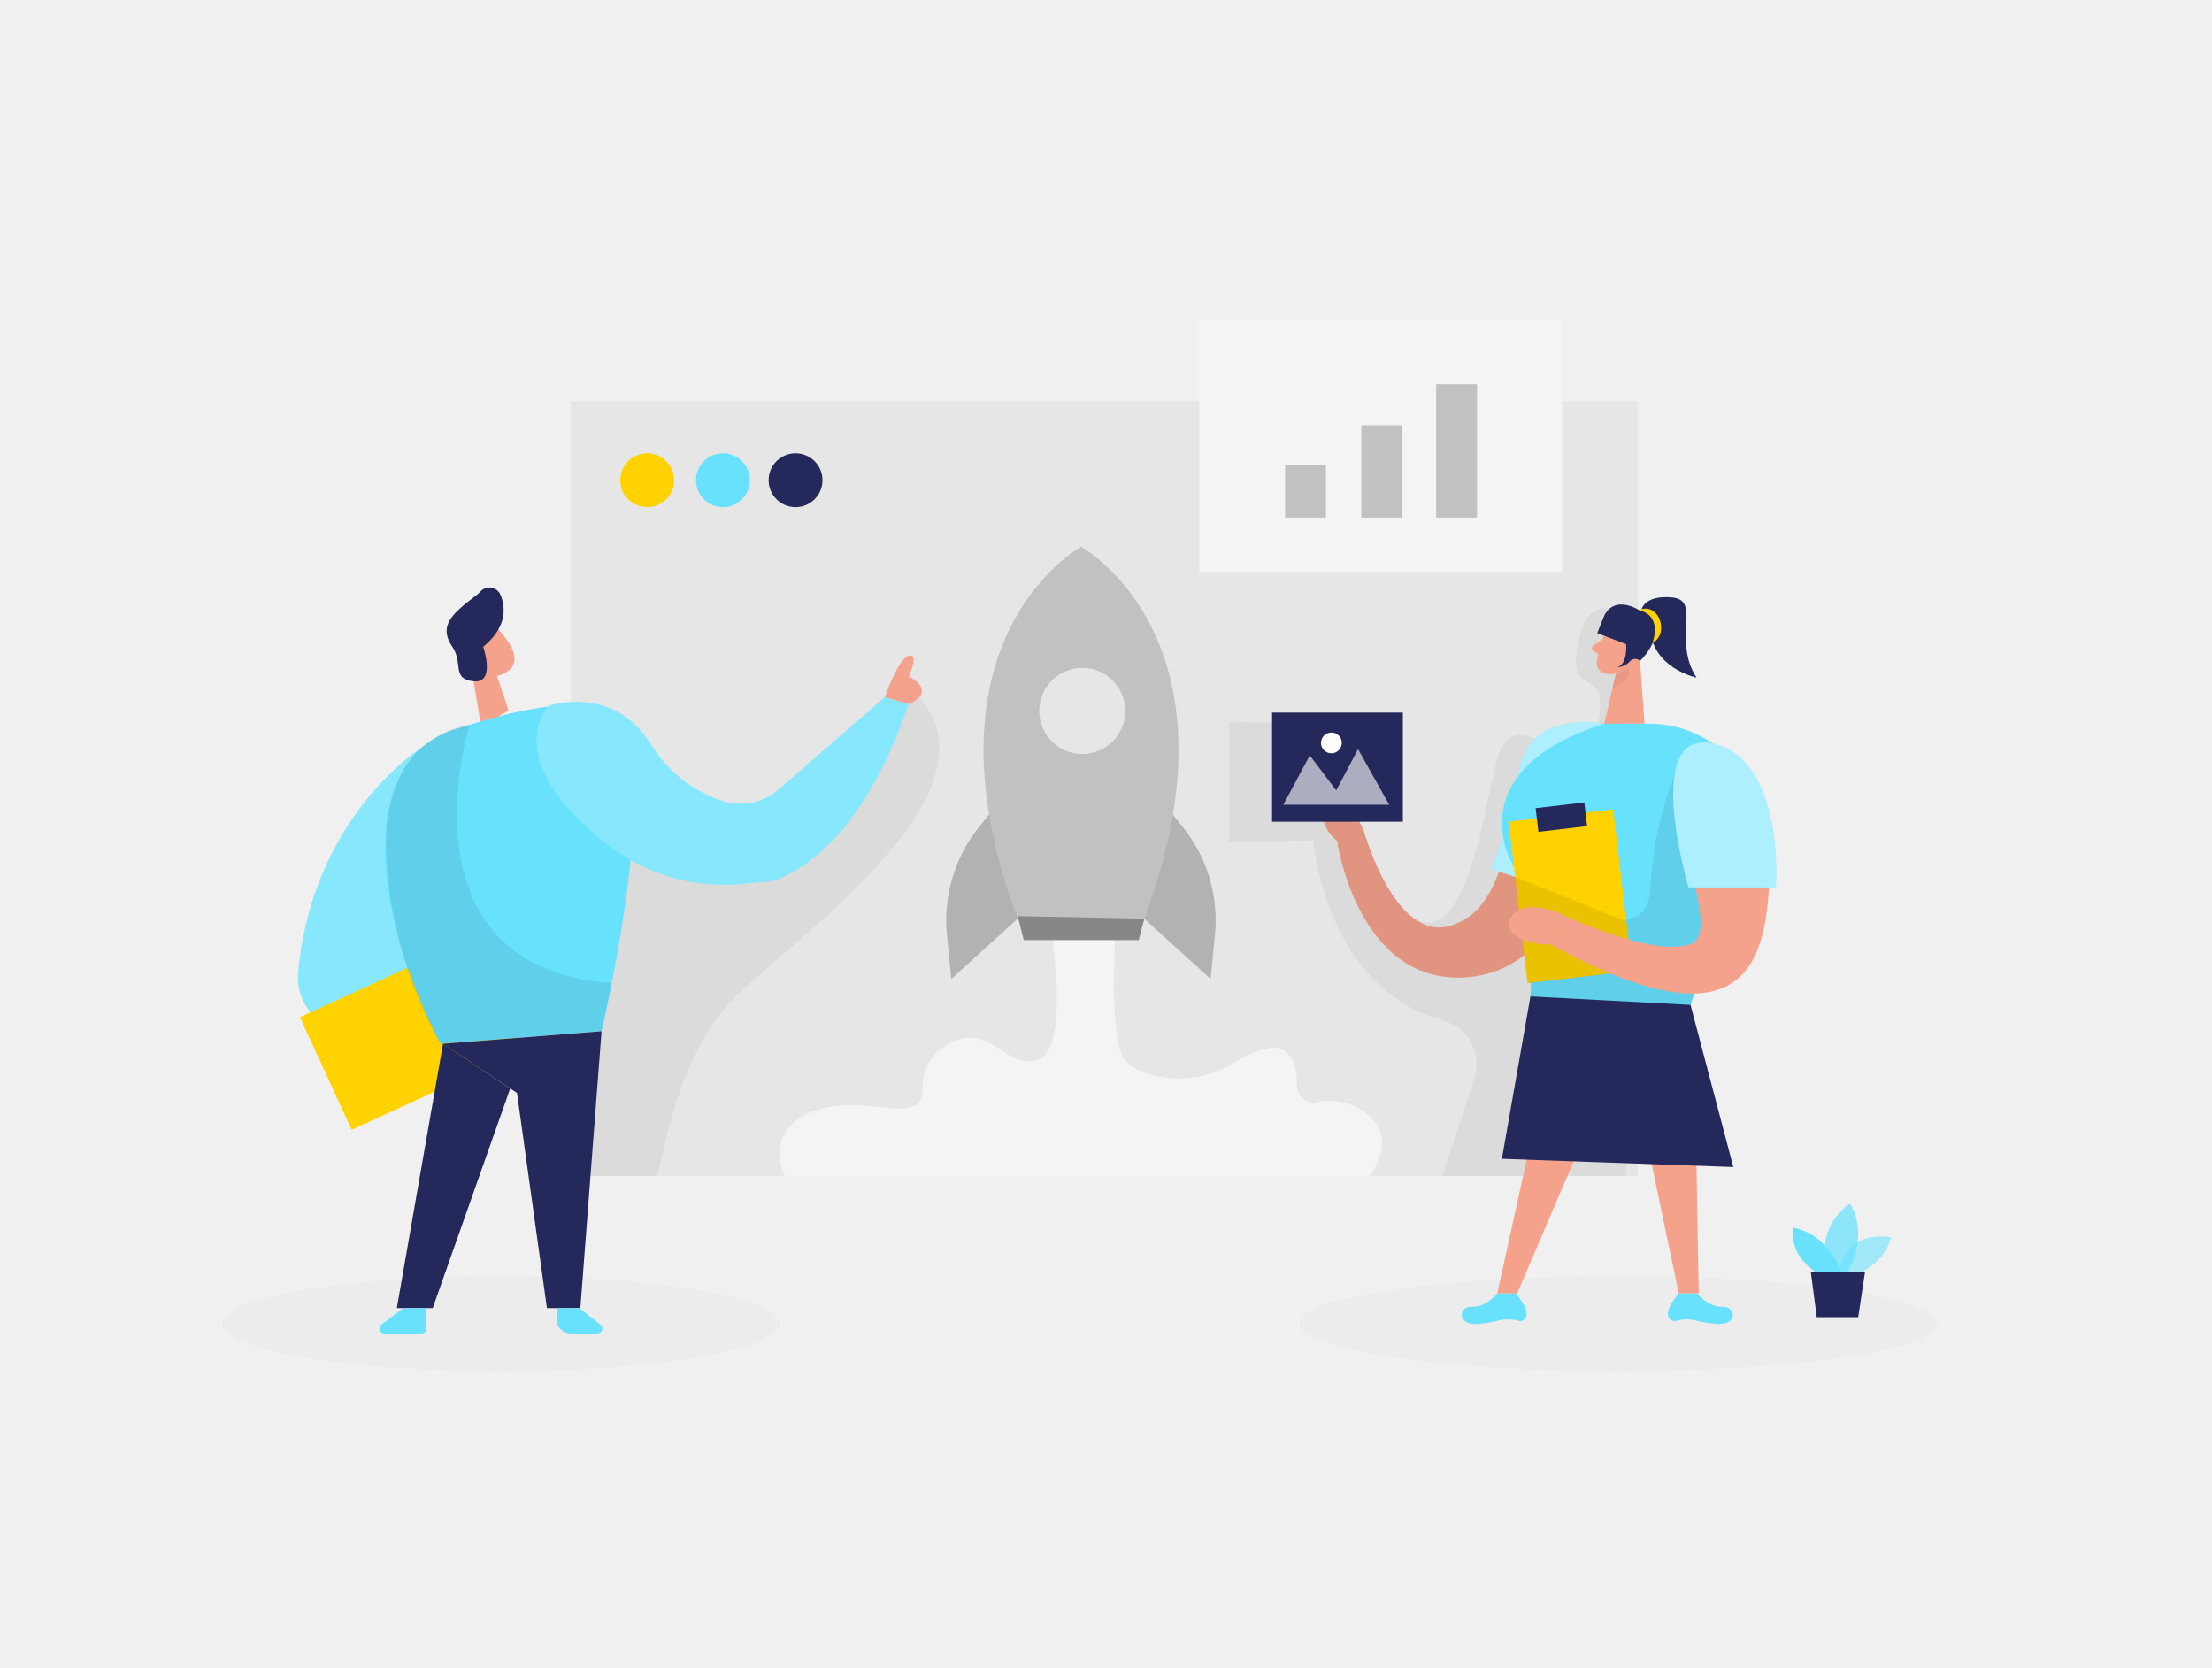
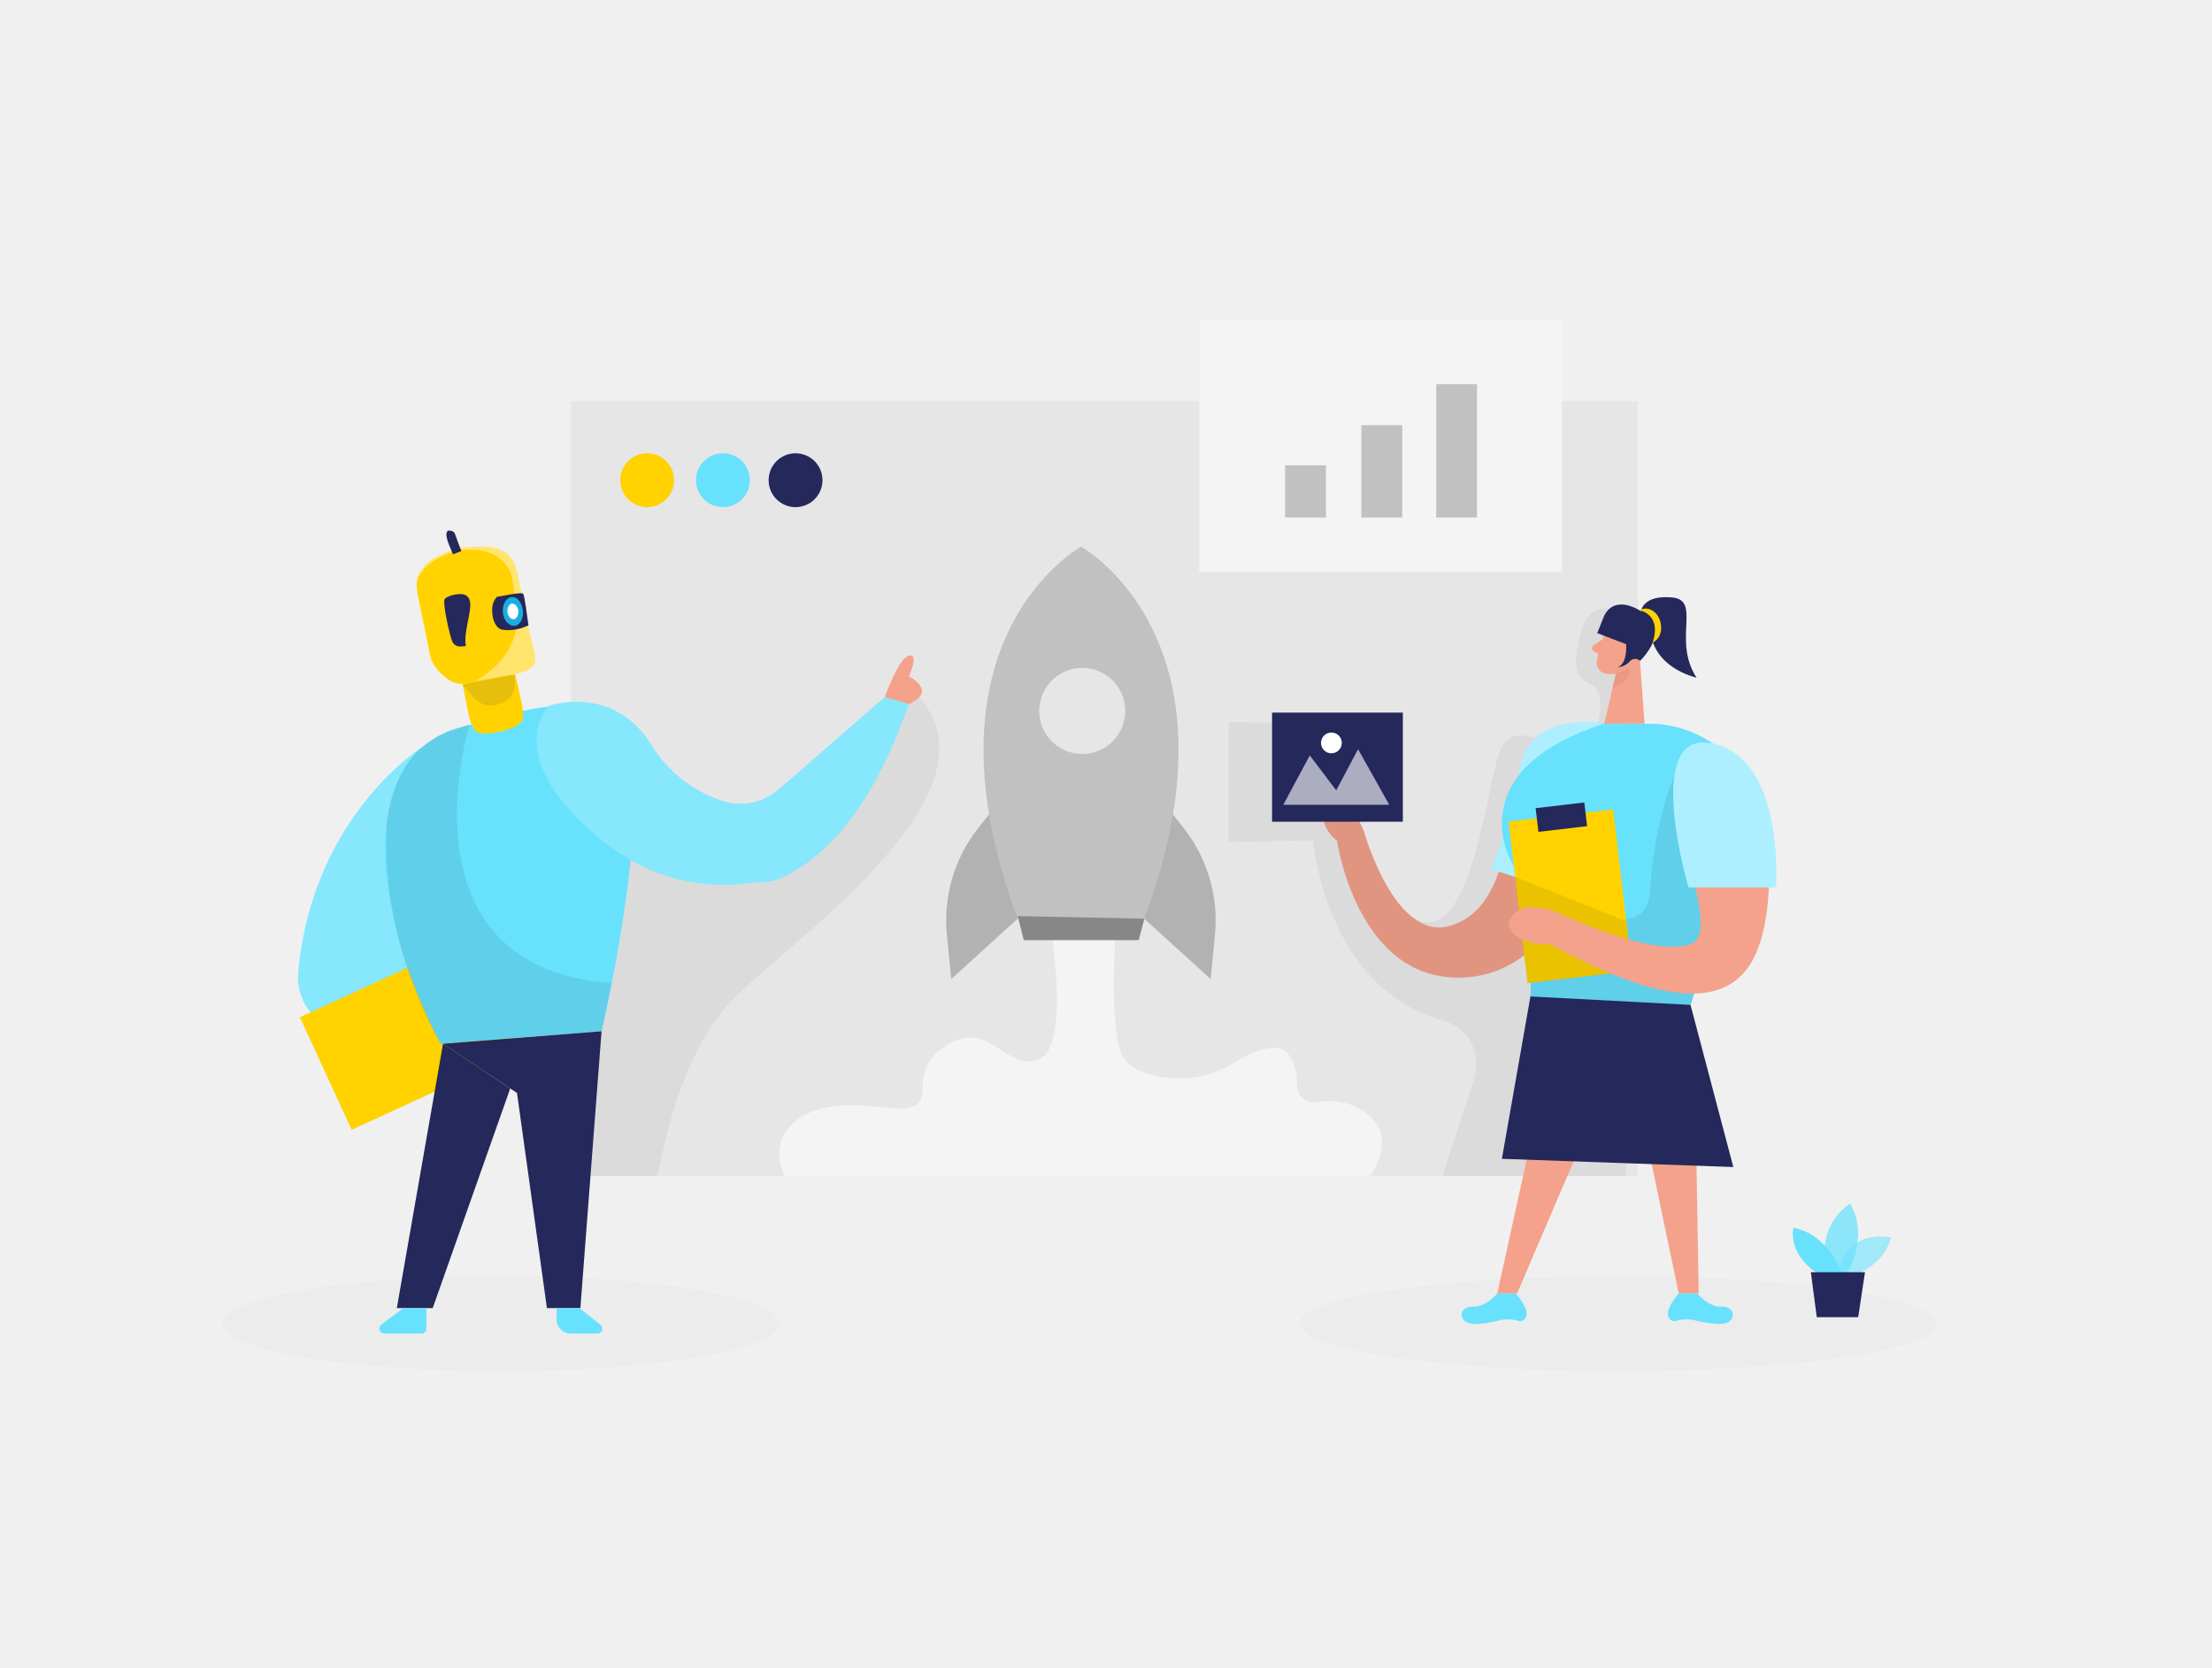
- <svg xmlns="http://www.w3.org/2000/svg" id="Layer_1" data-name="Layer 1" viewBox="0 0 400 300" width="406" height="306" class="illustration styles_illustrationTablet__1DWOa">
-   <rect x="103.24" y="71.8" width="192.92" height="140.09" transform="translate(399.39 283.68) rotate(-180)" fill="#e6e6e6" />
-   <path d="M291.07,109.31s-4-1.13-5.39,4.93-.74,7.37,2.21,8.89,1.44,11.36-3.93,11.15-9.74-4.55-12.37,0-5.29,38-16.28,30.74-13.45-34.91-13.45-34.91l-19.64-.29v21.69l15.28-.31s2,26.64,23.45,32.59a8.16,8.16,0,0,1,5.67,10.37l-5.77,17.71h33.21l0-23.36S295.64,116,291.07,109.31Z" opacity="0.05" />
-   <ellipse cx="292.6" cy="238.59" rx="57.66" ry="8.59" fill="#e6e6e6" opacity="0.45" />
-   <ellipse cx="90.58" cy="238.59" rx="50.35" ry="8.59" fill="#e6e6e6" opacity="0.45" />
-   <path d="M334.76,230s5.88-1.58,7.18-7c0,0-9.09-1.88-9.39,7.51Z" fill="#68e1fd" opacity="0.58" />
-   <path d="M334,229.43s4.13-6.46.55-12.54a10.44,10.44,0,0,0-3.9,12.54Z" fill="#68e1fd" opacity="0.73" />
-   <path d="M333,229.43s-2.14-6.85-8.68-8.18c0,0-1.25,4.44,4.2,8.18Z" fill="#68e1fd" />
-   <polygon points="337.25 229.3 336.02 237.43 328.53 237.43 327.46 229.3 337.25 229.3" fill="#24285b" />
-   <path d="M290.1,130.12s-12.49-1.67-15,8.77-2.86,24.89-12.9,27.78-15.58-17.17-15.58-17.17-2.33-5.63-4.84-6.4-4.3,4.79,0,8.19c0,0,3.63,25.62,22.86,24.72S290.1,148.7,290.1,130.12Z" fill="#f4a28c" />
-   <path d="M290.1,130.12s-12.49-1.67-15,8.77-2.86,24.89-12.9,27.78-15.58-17.17-15.58-17.17-2.33-5.63-4.84-6.4-4.3,4.79,0,8.19c0,0,3.63,25.62,22.86,24.72S290.1,148.7,290.1,130.12Z" opacity="0.08" />
-   <path d="M290.1,130.12s-13.41-2.65-15.29,8.19a81.21,81.21,0,0,1-5.19,18.09l10.24,3.32Z" fill="#68e1fd" />
-   <path d="M290.1,130.12s-13.41-2.65-15.29,8.19a81.21,81.21,0,0,1-5.19,18.09l10.24,3.32Z" fill="#fff" opacity="0.46" />
-   <path d="M290.74,112.51a25.18,25.18,0,0,0-2,6.38,2,2,0,0,0,1.82,2.22,4.46,4.46,0,0,0,4.44-1.94l2.35-2.88a3.61,3.61,0,0,0-.16-4.18C295.61,109.79,291.67,110.23,290.74,112.51Z" fill="#f4a28c" />
-   <polygon points="296.44 116.95 297.39 130.12 290.1 130.12 292.28 120.78 296.44 116.95" fill="#f4a28c" />
-   <path d="M289.77,114.86l-1.59,1.06a.65.65,0,0,0,0,1.09l1.34.81Z" fill="#f4a28c" />
-   <path d="M292.22,121a4.91,4.91,0,0,0,2.37-1.13s.48,2.85-3,3.81Z" fill="#ce8172" opacity="0.31" />
-   <path d="M294.06,116.79s.57-1.45,1.62-.93.25,2.61-1.31,2.25Z" fill="#f4a28c" />
-   <polygon points="276.92 205.1 270.75 233.14 274.34 233.14 286.34 205.1 276.92 205.1" fill="#f4a28c" />
-   <polygon points="296.99 201.7 303.57 233.14 307.18 233.14 306.63 201.47 296.99 201.7" fill="#f4a28c" />
-   <path d="M270.75,233.14s-2,2.52-4.54,2.4-2.92,3.47,1.18,3.1a22.06,22.06,0,0,0,3.78-.65,6.74,6.74,0,0,1,3.45.12,1.09,1.09,0,0,0,1.17-.46c1.16-1.37-1.69-4.51-1.69-4.51Z" fill="#68e1fd" />
-   <path d="M306.91,233.14s2,2.52,4.54,2.4,2.92,3.47-1.17,3.1a21.88,21.88,0,0,1-3.78-.65,6.78,6.78,0,0,0-3.46.12,1.07,1.07,0,0,1-1.16-.46c-1.17-1.37,1.69-4.51,1.69-4.51Z" fill="#68e1fd" />
-   <path d="M290.1,130.12h7.29s.5,0,1.36,0c15.91.51,25.15,18.18,16.7,31.67-4.7,7.5-10.31,17.61-10.68,23.65L276.42,184s2.14-18.39-3.11-28.9C273.31,155.11,263.65,138.56,290.1,130.12Z" fill="#68e1fd" />
-   <path d="M302.76,139.75s-3.52,7.29-4.36,20.4-20.73-2.38-20.73-2.38l-.92,21.66L305.7,181l2.41-8.78S315.7,158.59,302.76,139.75Z" opacity="0.08" />
-   <rect x="274.44" y="146.65" width="19.03" height="29.4" transform="translate(584.77 288.54) rotate(173.32)" fill="#ffd200" />
-   <rect x="277.91" y="144.88" width="8.86" height="4.31" transform="translate(579.87 260.21) rotate(173.32)" fill="#24285b" />
-   <polygon points="276.75 179.43 305.7 180.96 313.44 210.28 271.59 208.79 276.75 179.43" fill="#24285b" />
-   <polygon points="273.96 157.81 294.06 165.83 295.12 174.84 276.22 177.06 273.96 157.81" opacity="0.08" />
-   <path d="M303,141.15A6.17,6.17,0,0,1,313.93,137a26.44,26.44,0,0,1,6.12,17.61c-.24,17.16-2.55,35.74-39.57,15.44l2-5.44s16.43,7.9,23.29,5.34C310.81,168.05,303.52,152.94,303,141.15Z" fill="#f4a28c" />
-   <path d="M282.47,164.6s-6.17-2.93-8.8,0,1.55,5.56,6.81,5.44Z" fill="#f4a28c" />
-   <path d="M290.1,110.57l-1.27,3.17,5.23,2s.3,3.52-1.55,4.16a3.21,3.21,0,0,0,2.25-1.09,1.26,1.26,0,0,1,1.75-.11l.06.06a11.24,11.24,0,0,0,3.05-5.39c.6-3.1-2.87-3.58-2.87-3.58S292.16,106.57,290.1,110.57Z" fill="#24285b" />
-   <path d="M296.75,109.8s.24-3,5.62-2.51,0,7.73,4.42,14.5c0,0-8.13-1.72-8.36-9Z" fill="#24285b" />
-   <path d="M296.42,109.59a2.37,2.37,0,0,1,2.6.22c1.52,1,2.19,4.47-.21,5.68C298.81,115.49,300.8,110.73,296.42,109.59Z" fill="#ffd200" />
-   <path d="M305.35,159.72h15.77s1.73-23-11.32-26S305.35,159.72,305.35,159.72Z" fill="#68e1fd" />
-   <path d="M305.35,159.72h15.77s1.73-23-11.32-26S305.35,159.72,305.35,159.72Z" fill="#fff" opacity="0.46" />
-   <rect x="230.03" y="128.1" width="23.65" height="19.73" transform="translate(483.71 275.94) rotate(-180)" fill="#24285b" />
-   <polygon points="251.22 144.78 245.58 134.72 241.63 142.17 236.85 135.85 232.06 144.78 251.22 144.78" fill="#fff" opacity="0.62" />
-   <circle cx="240.76" cy="133.59" r="1.88" fill="#fff" />
-   <path d="M117.51,139.45l-12.54.34-4.13,72.09h18c1-3.43,3.6-21.27,13.38-31.6,9.62-10.17,48.9-36.53,34.51-54.33-7-8.67-18.76,24.43-18.76,24.43l-18.52,2.2,1.27-.66Z" opacity="0.05" />
-   <polygon points="89.87 121.45 91.95 127.68 87.02 130.81 85.25 120.02 89.87 121.45" fill="#f4a28c" />
-   <path d="M83.56,114A3.87,3.87,0,0,1,90,112.93c2.09,2.24,4.62,5.8,1.76,7.73-4.37,3-8.39-2.57-8.39-2.57A7,7,0,0,1,83.56,114Z" fill="#f4a28c" />
-   <path d="M86.76,117.82s-1.13-.94-1.63.4,1.47,2,2.06,1.3S86.76,117.82,86.76,117.82Z" fill="#f4a28c" />
-   <path d="M76.86,134S56.6,146.22,53.93,175a10,10,0,0,0,7.57,10.67l23.75,5.73Z" fill="#68e1fd" />
-   <path d="M76.86,134S56.6,146.22,53.93,175a10,10,0,0,0,7.57,10.67l23.75,5.73Z" fill="#fff" opacity="0.2" />
-   <rect x="57.36" y="175.01" width="34.26" height="22.4" transform="translate(-70.96 48.12) rotate(-24.68)" fill="#ffd200" />
-   <path d="M87.38,116.21s2.32,6.66-1.73,6.24-1.84-3.28-3.85-6.24-1-5,2.12-7.57c1.41-1.19,2.35-1.75,2.92-2.38a2.18,2.18,0,0,1,3.65.52C91.54,109.34,91.55,112.76,87.38,116.21Z" fill="#24285b" />
-   <path d="M72.17,140a16.29,16.29,0,0,1,10.22-8.93c8.67-2.6,25.12-8.06,30,0,6.65,11.09-3.59,54.64-3.59,54.64L79.67,188S63.66,159.11,72.17,140Z" fill="#68e1fd" />
-   <polygon points="108.78 185.73 104.95 235.78 98.9 235.78 93.49 196.89 80.11 187.99 108.78 185.73" fill="#24285b" />
-   <polygon points="80.11 187.99 71.76 235.78 78.25 235.78 92.26 196.08 80.11 187.99" fill="#24285b" />
-   <path d="M84.91,130.29s-13.62,43.86,25.7,46.76l-1.83,8.68L79.67,188a75.56,75.56,0,0,1-9.82-38.73s.25-11.18,8.12-16.13A17.82,17.82,0,0,1,84.91,130.29Z" opacity="0.08" />
-   <path d="M72.94,235.78l-4,3a.89.89,0,0,0,.52,1.6h6.75a.89.89,0,0,0,.89-.88v-3.68Z" fill="#68e1fd" />
-   <path d="M104.78,235.78l3.79,3a.89.89,0,0,1-.55,1.6h-4.81a2.56,2.56,0,0,1-2.56-2.56v-2Z" fill="#68e1fd" />
-   <path d="M164.32,126.58,160,125.31,140.81,142h0a10.61,10.61,0,0,1-10.44,2,23.73,23.73,0,0,1-12.55-10c-6.88-11.16-18.57-7.13-18.57-7.13s-8.81,8.68,8.64,23.57c10.42,8.89,21.09,9.45,28,8.46a23.89,23.89,0,0,1,2.54-.17,6.57,6.57,0,0,0,2.37-.53,26.26,26.26,0,0,0,2.71-1.35h0C150.59,152.76,158.22,144.1,164.32,126.58Z" fill="#68e1fd" />
-   <path d="M164.32,126.58,160,125.31,140.81,142h0a10.61,10.61,0,0,1-10.44,2,23.73,23.73,0,0,1-12.55-10c-6.88-11.16-18.57-7.13-18.57-7.13s-8.81,8.68,8.64,23.57c10.42,8.89,21.09,9.45,28,8.46a23.89,23.89,0,0,1,2.54-.17,6.57,6.57,0,0,0,2.37-.53,26.26,26.26,0,0,0,2.71-1.35h0C150.59,152.76,158.22,144.1,164.32,126.58Z" fill="#fff" opacity="0.2" />
-   <path d="M160,125.31s2.43-7,4.36-7.49,0,3.74,0,3.74,5.3,2.6,0,5Z" fill="#f4a28c" />
-   <path d="M181.07,143.75l-4.1,5.14a26.92,26.92,0,0,0-5.74,19.39l.79,8,12-10.9Z" fill="#878787" opacity="0.55" />
-   <path d="M209.86,143.75l4.1,5.14a26.88,26.88,0,0,1,5.74,19.39l-.78,8-12-10.9Z" fill="#878787" opacity="0.55" />
-   <path d="M190,167.08s3.74,22-2.41,23.85-9-8.08-17.12-2.17,2.29,12.42-12.05,10.61-19.9,5.26-16.52,12.51H247.73s5.31-6.73-.6-11.31a11.21,11.21,0,0,0-9.1-2,3,3,0,0,1-3.5-3c.06-2.17-.31-4.63-2-6.13-2-1.83-6.25.08-9.41,2a18.92,18.92,0,0,1-12,2.7c-3.67-.44-7.43-1.66-8.45-4.68-2.17-6.39-.85-22.81-.85-22.81Z" fill="#fff" opacity="0.55" />
-   <path d="M195.48,98.11s-30.3,16.63-11.45,67.26h22.91C225.79,114.74,195.48,98.11,195.48,98.11Z" fill="#c1c1c1" />
-   <polygon points="206.94 165.37 205.92 169.25 185.13 169.25 184.03 164.91 206.94 165.37" fill="#878787" />
-   <circle cx="195.7" cy="127.81" r="7.78" fill="#e6e6e6" />
-   <circle cx="117.03" cy="86.09" r="4.87" fill="#ffd200" />
-   <circle cx="130.73" cy="86.09" r="4.87" fill="#68e1fd" />
-   <circle cx="143.86" cy="86.09" r="4.87" fill="#24285b" />
-   <rect x="216.87" y="57.16" width="65.6" height="45.49" fill="#f4f4f4" />
-   <rect x="232.39" y="83.4" width="7.38" height="9.44" fill="#c1c1c1" />
-   <rect x="246.18" y="76.14" width="7.38" height="16.7" fill="#c1c1c1" />
-   <rect x="259.71" y="68.73" width="7.38" height="24.11" fill="#c1c1c1" />
+ <svg xmlns="http://www.w3.org/2000/svg" width="406" height="306" viewBox="0 0 406 306" fill="none">
+   <path d="M104.778 215.808L300.592 215.808V73.617L104.778 73.617L104.778 215.808Z" fill="#E6E6E6" />
+   <path opacity="0.05" d="M295.436 111.7C295.436 111.7 291.376 110.553 289.965 116.704C288.554 122.855 289.214 124.184 292.208 125.727C295.203 127.27 293.67 137.258 288.219 137.044C282.769 136.831 278.333 132.426 275.664 137.044C272.994 141.663 270.294 175.614 259.14 168.246C247.985 160.877 245.488 132.812 245.488 132.812L225.553 132.518V154.533L241.062 154.218C241.062 154.218 243.092 181.258 264.864 187.297C265.948 187.586 266.962 188.092 267.844 188.785C268.727 189.478 269.459 190.342 269.997 191.326C270.536 192.311 270.868 193.394 270.975 194.511C271.082 195.627 270.961 196.754 270.619 197.823L264.763 215.798H298.471V192.088C298.471 192.088 300.075 118.49 295.436 111.7Z" fill="black" />
+   <path opacity="0.45" d="M296.989 251.638C329.311 251.638 355.514 247.734 355.514 242.919C355.514 238.104 329.311 234.2 296.989 234.2C264.667 234.2 238.464 238.104 238.464 242.919C238.464 247.734 264.667 251.638 296.989 251.638Z" fill="#E6E6E6" />
+   <path opacity="0.45" d="M91.939 251.638C120.163 251.638 143.044 247.734 143.044 242.919C143.044 238.104 120.163 234.2 91.939 234.2C63.714 234.2 40.834 238.104 40.834 242.919C40.834 247.734 63.714 251.638 91.939 251.638Z" fill="#E6E6E6" />
+   <path opacity="0.58" d="M339.782 234.2C339.782 234.2 345.75 232.596 347.069 227.095C347.069 227.095 337.843 225.187 337.538 234.718L339.782 234.2Z" fill="#68E1FD" />
+   <path opacity="0.73" d="M339.01 233.622C339.01 233.622 343.202 227.065 339.568 220.894C337.551 222.241 336.057 224.241 335.337 226.557C334.616 228.874 334.713 231.367 335.61 233.622H339.01Z" fill="#68E1FD" />
+   <path d="M337.995 233.622C337.995 233.622 335.823 226.669 329.185 225.319C329.185 225.319 327.916 229.825 333.448 233.622H337.995Z" fill="#68E1FD" />
+   <path d="M342.309 233.489L341.06 241.741H333.458L332.372 233.489H342.309Z" fill="#24285B" />
+   <path d="M294.451 132.822C294.451 132.822 281.774 131.127 279.226 141.723C276.679 152.32 276.324 166.987 266.133 169.92C255.942 172.853 250.319 152.492 250.319 152.492C250.319 152.492 247.954 146.778 245.407 145.996C242.859 145.215 241.042 150.858 245.407 154.309C245.407 154.309 249.091 180.314 268.61 179.4C288.128 178.487 294.451 151.68 294.451 132.822Z" fill="#F4A28C" />
+   <path opacity="0.08" d="M294.451 132.822C294.451 132.822 281.774 131.127 279.226 141.723C276.679 152.32 276.324 166.987 266.133 169.92C255.942 172.853 250.319 152.492 250.319 152.492C250.319 152.492 247.954 146.778 245.407 145.996C242.859 145.215 241.042 150.858 245.407 154.309C245.407 154.309 249.091 180.314 268.61 179.4C288.128 178.487 294.451 151.68 294.451 132.822Z" fill="black" />
+   <path d="M294.452 132.822C294.452 132.822 280.84 130.132 278.932 141.135C277.894 147.439 276.126 153.6 273.664 159.496L284.058 162.866L294.452 132.822Z" fill="#68E1FD" />
+   <path opacity="0.46" d="M294.452 132.822C294.452 132.822 280.84 130.132 278.932 141.135C277.894 147.439 276.126 153.6 273.664 159.496L284.058 162.866L294.452 132.822Z" fill="white" />
+   <path d="M295.101 114.948C294.14 117.007 293.457 119.184 293.071 121.424C293.04 121.694 293.064 121.967 293.141 122.228C293.218 122.488 293.346 122.731 293.518 122.941C293.691 123.151 293.903 123.325 294.144 123.451C294.384 123.577 294.648 123.654 294.919 123.677C295.78 123.818 296.663 123.707 297.463 123.358C298.262 123.008 298.944 122.435 299.425 121.708L301.81 118.785C302.227 118.148 302.435 117.398 302.406 116.637C302.377 115.877 302.112 115.145 301.648 114.542C300.044 112.187 296.045 112.634 295.101 114.948Z" fill="#F4A28C" />
+   <path d="M300.887 119.454L301.851 132.822H294.451L296.664 123.342L300.887 119.454Z" fill="#F4A28C" />
+   <path d="M294.116 117.333L292.503 118.409C292.41 118.469 292.335 118.551 292.282 118.647C292.23 118.744 292.202 118.852 292.202 118.962C292.202 119.072 292.23 119.18 292.282 119.277C292.335 119.373 292.41 119.455 292.503 119.515L293.863 120.337L294.116 117.333Z" fill="#F4A28C" />
+   <path opacity="0.31" d="M296.603 123.565C297.494 123.408 298.326 123.012 299.009 122.418C299.009 122.418 299.496 125.311 295.964 126.285L296.603 123.565Z" fill="#CE8172" />
+   <path d="M298.471 119.292C298.471 119.292 299.049 117.82 300.115 118.348C301.181 118.875 300.369 120.997 298.786 120.631L298.471 119.292Z" fill="#F4A28C" />
+   <path d="M281.074 208.926L274.811 237.387H278.455L290.635 208.926H281.074Z" fill="#F4A28C" />
+   <path d="M301.445 205.476L308.124 237.387H311.788L311.229 205.242L301.445 205.476Z" fill="#F4A28C" />
+   <path d="M274.811 237.387C274.811 237.387 272.781 239.945 270.203 239.823C267.625 239.701 267.239 243.345 271.401 242.97C272.696 242.862 273.98 242.641 275.238 242.31C276.396 242.046 277.602 242.088 278.739 242.432C278.961 242.486 279.194 242.47 279.407 242.387C279.62 242.303 279.801 242.156 279.927 241.965C281.104 240.574 278.211 237.387 278.211 237.387H274.811Z" fill="#68E1FD" />
+   <path d="M311.514 237.387C311.514 237.387 313.544 239.945 316.122 239.823C318.7 239.701 319.086 243.345 314.934 242.97C313.638 242.863 312.355 242.642 311.097 242.31C309.936 242.046 308.726 242.088 307.586 242.432C307.365 242.487 307.133 242.471 306.922 242.388C306.711 242.304 306.531 242.156 306.408 241.965C305.221 240.574 308.124 237.387 308.124 237.387H311.514Z" fill="#68E1FD" />
+   <path d="M294.451 132.822H301.851C301.851 132.822 302.358 132.822 303.231 132.822C319.38 133.339 328.758 151.274 320.182 164.967C315.411 172.579 309.717 182.841 309.341 188.972L280.566 187.51C280.566 187.51 282.738 168.844 277.41 158.176C277.41 158.187 267.605 141.388 294.451 132.822Z" fill="#68E1FD" />
+   <path opacity="0.08" d="M307.302 142.596C307.302 142.596 303.729 149.996 302.876 163.302C302.024 176.609 281.835 160.886 281.835 160.886L280.901 182.871L310.286 184.465L312.732 175.553C312.732 175.553 320.436 161.719 307.302 142.596Z" fill="black" />
+   <path d="M280.377 180.428L299.561 178.182L296.09 148.543L276.905 150.79L280.377 180.428Z" fill="#FFD200" />
+   <path d="M282.367 152.667L291.299 151.621L290.79 147.276L281.858 148.322L282.367 152.667Z" fill="#24285B" />
+   <path d="M280.901 182.872L310.285 184.425L318.142 214.184L275.664 212.672L280.901 182.872Z" fill="#24285B" />
+   <path opacity="0.08" d="M278.069 160.927L298.471 169.068L299.547 178.213L280.363 180.466L278.069 160.927Z" fill="black" />
+   <path d="M307.545 144.017C307.496 142.708 307.859 141.417 308.583 140.324C309.307 139.232 310.355 138.395 311.58 137.93C312.805 137.465 314.145 137.396 315.411 137.732C316.678 138.068 317.806 138.793 318.639 139.805C322.811 144.811 325.019 151.165 324.851 157.679C324.607 175.097 322.263 193.955 284.687 173.351L286.717 167.829C286.717 167.829 303.394 175.848 310.357 173.249C315.472 171.321 308.073 155.984 307.545 144.017Z" fill="#F4A28C" />
+   <path d="M286.707 167.819C286.707 167.819 280.445 164.845 277.775 167.819C275.106 170.793 279.348 173.462 284.687 173.34L286.707 167.819Z" fill="#F4A28C" />
+   <path d="M294.451 112.979L293.162 116.196L298.471 118.226C298.471 118.226 298.775 121.799 296.898 122.449C297.333 122.426 297.759 122.317 298.152 122.127C298.544 121.937 298.894 121.67 299.181 121.342C299.405 121.097 299.715 120.948 300.047 120.927C300.378 120.906 300.705 121.015 300.958 121.231L301.018 121.292C302.542 119.794 303.615 117.898 304.114 115.821C304.723 112.674 301.201 112.187 301.201 112.187C301.201 112.187 296.542 108.919 294.451 112.979Z" fill="#24285B" />
+   <path d="M301.201 112.197C301.201 112.197 301.445 109.152 306.905 109.649C312.366 110.146 306.905 117.495 311.392 124.367C311.392 124.367 303.14 122.621 302.906 115.232L301.201 112.197Z" fill="#24285B" />
+   <path d="M300.866 111.984C301.28 111.759 301.75 111.66 302.219 111.699C302.688 111.739 303.135 111.916 303.505 112.207C305.048 113.222 305.728 116.744 303.292 117.972C303.292 117.972 305.312 113.141 300.866 111.984Z" fill="#FFD200" />
+   <path d="M309.93 162.866H325.937C325.937 162.866 327.693 139.521 314.447 136.476C301.201 133.431 309.93 162.866 309.93 162.866Z" fill="#68E1FD" />
+   <path opacity="0.46" d="M309.93 162.866H325.937C325.937 162.866 327.693 139.521 314.447 136.476C301.201 133.431 309.93 162.866 309.93 162.866Z" fill="white" />
+   <path d="M233.48 150.808H257.485V130.782H233.48V150.808Z" fill="#24285B" />
+   <path opacity="0.62" d="M254.988 147.702L249.264 137.491L245.255 145.052L240.403 138.638L235.541 147.702H254.988Z" fill="white" />
+   <path d="M244.371 138.252C245.425 138.252 246.28 137.398 246.28 136.344C246.28 135.29 245.425 134.436 244.371 134.436C243.317 134.436 242.463 135.29 242.463 136.344C242.463 137.398 243.317 138.252 244.371 138.252Z" fill="white" />
+   <path opacity="0.05" d="M119.273 142.292L106.544 142.637L102.353 215.808H120.623C121.638 212.327 124.277 194.219 134.203 183.734C143.968 173.412 183.837 146.656 169.231 128.589C162.126 119.789 150.189 153.386 150.189 153.386L131.392 155.619L132.681 154.949L119.273 142.292Z" fill="black" />
+   <path d="M78.013 136.76C78.013 136.76 57.449 149.163 54.739 178.375C54.505 180.802 55.153 183.232 56.564 185.221C57.975 187.209 60.054 188.624 62.422 189.205L86.529 195.021L78.013 136.76Z" fill="#68E1FD" />
+   <path opacity="0.2" d="M78.013 136.76C78.013 136.76 57.449 149.163 54.739 178.375C54.505 180.802 55.153 183.232 56.564 185.221C57.975 187.209 60.054 188.624 62.422 189.205L86.529 195.021L78.013 136.76Z" fill="white" />
+   <path d="M86.647 172.171L55.049 186.691L64.543 207.35L96.14 192.83L86.647 172.171Z" fill="#FFD200" />
+   <path d="M73.252 142.85C74.228 140.682 75.66 138.75 77.45 137.186C79.24 135.622 81.347 134.462 83.626 133.786C92.426 131.147 109.123 125.605 114.076 133.786C120.826 145.042 110.432 189.246 110.432 189.246L80.865 191.57C80.865 191.57 64.615 162.247 73.252 142.85Z" fill="#68E1FD" />
+   <path d="M84.79 124.996C88.115 125.076 91.122 123.222 94.416 123.23L94.845 124.974C95.298 127.05 96.194 130.189 95.982 132.063C95.03 133.937 89.511 135.05 87.827 134.465C87.366 134.305 87.116 134.104 86.747 133.317C86.006 131.735 85.63 129.159 85.264 127.319L84.79 124.996Z" fill="#FFD200" />
+   <path d="M91.191 129.348C87.936 130.323 86.11 126.941 84.93 125.649L94.559 123.751C94.24 125.172 95.5 128.057 91.191 129.348Z" fill="#E5BF0B" />
+   <path d="M85.254 100.471C85.027 99.449 84.809 98.435 84.655 97.399L85.302 100.446C87.809 100.271 91.16 99.933 93.196 101.724C94.755 103.095 94.975 105.255 95.369 107.173C96.028 110.327 96.631 113.503 97.352 116.642C97.633 117.95 98.704 120.902 97.98 122.064C97.358 123.065 95.621 123.468 94.529 123.768C91.31 124.12 88.437 124.943 85.197 125.264C83.937 125.43 83.184 124.95 82.074 124.173C80.929 123.372 79.245 122.177 78.99 120.855C78.412 117.635 77.632 114.432 76.993 111.221C76.879 108.904 75.736 107.318 77.031 105.019C78.322 102.729 81.225 101.488 83.63 100.804L85.254 100.471Z" fill="#FFE56E" />
+   <path d="M77.297 111.872C77.115 110.892 76.864 110.136 76.695 109.153C76.468 107.809 76.347 106.693 77.017 105.566C79.075 102.104 84.934 99.978 89.223 101.267C89.223 101.267 91.823 101.81 93.303 104.332C94.504 106.377 94.229 109.186 94.549 109.687C94.033 110.751 93.688 111.876 93.989 113.165C94.16 113.896 94.477 114.535 94.89 115.122C94.635 115.913 94.452 116.724 94.156 117.496C93.171 120.071 91.396 122.046 89.434 123.565C87.974 124.696 87.117 125.081 85.213 125.439C83.748 125.714 82.728 125.111 81.344 123.969C79.82 122.711 79.131 121.088 78.769 119.154C78.183 116.319 77.916 114.699 77.297 111.872Z" fill="#FFD200" />
+   <path d="M83.147 101.727C82.722 100.691 82.128 99.538 81.961 98.432C81.895 97.995 81.92 97.766 82.173 97.416C82.529 97.341 82.785 97.381 83.125 97.537C83.412 97.669 83.487 97.925 83.59 98.199C83.914 99.195 84.298 100.158 84.692 101.128L83.147 101.727Z" fill="#25285B" />
+   <path d="M85.501 118.56C84.959 118.62 84.288 118.755 83.777 118.509C83.291 118.275 83.118 118.014 82.933 117.522C82.525 116.439 81.202 110.774 81.612 109.99C81.989 109.268 84.908 108.617 85.621 109.348C87.499 110.534 84.924 115.34 85.501 118.56Z" fill="#25285B" />
+   <path d="M91.184 109.546C92.713 109.271 95.718 108.656 96.007 108.961C96.295 109.265 96.762 113.116 96.996 114.759C95.626 115.436 93.964 115.813 92.245 115.573C91.726 115.5 91.282 115.16 90.921 114.538C90.499 113.81 90.312 112.781 90.332 111.874C90.355 110.81 90.681 110.165 91.184 109.546Z" fill="#25285B" />
+   <path d="M93.566 109.64C94.015 109.547 94.393 109.528 94.833 109.829C95.294 110.145 95.651 110.727 95.84 111.402C95.851 111.445 95.863 111.488 95.873 111.531C95.884 111.574 95.894 111.617 95.903 111.66C95.912 111.704 95.92 111.748 95.928 111.792C95.935 111.835 95.942 111.88 95.948 111.924C95.955 111.968 95.96 112.012 95.965 112.057C95.969 112.101 95.973 112.146 95.976 112.19C95.979 112.235 95.982 112.279 95.983 112.324C95.985 112.368 95.986 112.413 95.986 112.457C95.986 112.501 95.985 112.546 95.984 112.59C95.982 112.634 95.98 112.678 95.977 112.722C95.974 112.765 95.97 112.809 95.966 112.852C95.961 112.896 95.956 112.939 95.95 112.981C95.944 113.024 95.937 113.067 95.93 113.109C95.922 113.151 95.914 113.192 95.905 113.234C95.896 113.275 95.886 113.316 95.876 113.357C95.866 113.397 95.855 113.437 95.843 113.476C95.622 114.201 95.228 114.58 94.718 114.824C94.322 114.906 93.947 114.875 93.556 114.645C93.094 114.374 92.688 113.852 92.473 113.198C92.46 113.156 92.447 113.115 92.435 113.073C92.423 113.031 92.412 112.988 92.401 112.945C92.391 112.903 92.381 112.86 92.372 112.817C92.363 112.773 92.355 112.73 92.347 112.686C92.34 112.643 92.333 112.599 92.327 112.555C92.321 112.511 92.316 112.467 92.311 112.423C92.306 112.378 92.303 112.334 92.3 112.29C92.297 112.246 92.294 112.202 92.293 112.157C92.292 112.113 92.291 112.069 92.291 112.025C92.291 111.981 92.292 111.937 92.294 111.893C92.296 111.85 92.298 111.806 92.301 111.762C92.304 111.719 92.308 111.676 92.313 111.633C92.318 111.59 92.323 111.547 92.33 111.505C92.336 111.463 92.343 111.421 92.351 111.379C92.358 111.337 92.367 111.296 92.376 111.255C92.385 111.214 92.395 111.174 92.406 111.134C92.617 110.336 93.03 109.936 93.566 109.64Z" fill="#1AAEE0" />
+   <path d="M93.752 110.815C94 110.774 94.23 110.759 94.478 110.908C94.842 111.127 95.008 111.559 95.171 112.038C95.161 112.214 95.148 112.389 95.124 112.559C95.05 113.078 94.852 113.342 94.553 113.59C94.376 113.633 94.19 113.662 94.006 113.604C93.971 113.593 93.936 113.579 93.901 113.563C93.867 113.547 93.832 113.528 93.799 113.507C93.765 113.485 93.733 113.462 93.701 113.436C93.668 113.41 93.637 113.381 93.607 113.351C93.576 113.32 93.547 113.288 93.519 113.253C93.491 113.218 93.464 113.182 93.438 113.144C93.412 113.105 93.388 113.065 93.364 113.023C93.341 112.982 93.32 112.939 93.299 112.894C93.282 112.854 93.265 112.813 93.25 112.771C93.235 112.729 93.221 112.686 93.209 112.643C93.197 112.599 93.186 112.555 93.176 112.51C93.167 112.465 93.159 112.42 93.153 112.375C93.147 112.329 93.142 112.284 93.139 112.238C93.135 112.192 93.134 112.146 93.134 112.101C93.134 112.055 93.135 112.01 93.139 111.965C93.142 111.92 93.147 111.875 93.153 111.831C93.225 111.317 93.455 111.049 93.752 110.815Z" fill="white" />
+   <path d="M110.412 189.266L106.524 240.067H100.384L94.892 200.594L81.312 191.56L110.412 189.266Z" fill="#24285B" />
+   <path d="M81.312 191.56L72.836 240.067H79.424L93.644 199.771L81.312 191.56Z" fill="#24285B" />
+   <path opacity="0.08" d="M86.184 132.994C86.184 132.994 72.359 177.512 112.269 180.456L110.412 189.266L80.865 191.57C74.076 179.598 70.633 166.019 70.898 152.259C70.898 152.259 71.151 140.911 79.14 135.887C81.256 134.434 83.657 133.448 86.184 132.994Z" fill="black" />
+   <path d="M74.034 240.067L69.974 243.112C69.824 243.225 69.713 243.382 69.657 243.562C69.6 243.741 69.601 243.933 69.659 244.112C69.718 244.291 69.83 244.447 69.981 244.559C70.132 244.67 70.314 244.732 70.502 244.736H77.353C77.591 244.736 77.819 244.642 77.988 244.475C78.157 244.308 78.254 244.081 78.257 243.843V240.108L74.034 240.067Z" fill="#68E1FD" />
+   <path d="M106.352 240.067L110.198 243.112C110.35 243.227 110.462 243.387 110.518 243.569C110.574 243.751 110.57 243.946 110.508 244.126C110.446 244.306 110.329 244.462 110.173 244.572C110.017 244.681 109.831 244.739 109.64 244.736H104.758C104.069 244.736 103.408 244.462 102.921 243.975C102.433 243.488 102.16 242.827 102.16 242.138V240.108L106.352 240.067Z" fill="#68E1FD" />
+   <path d="M166.785 129.229L162.4 127.939L142.922 144.88C141.49 146.12 139.757 146.961 137.896 147.318C136.036 147.674 134.114 147.533 132.326 146.91C127.03 145.108 122.526 141.52 119.587 136.76C112.604 125.432 100.739 129.523 100.739 129.523C100.739 129.523 91.797 138.333 109.508 153.446C120.085 162.47 130.915 163.038 137.928 162.033C138.784 161.93 139.645 161.872 140.506 161.861C141.335 161.832 142.151 161.65 142.912 161.323C143.854 160.919 144.773 160.462 145.663 159.953C152.849 155.801 160.593 147.011 166.785 129.229Z" fill="#68E1FD" />
+   <path opacity="0.2" d="M166.785 129.229L162.4 127.939L142.922 144.88C141.49 146.12 139.757 146.961 137.896 147.318C136.036 147.674 134.114 147.533 132.326 146.91C127.03 145.108 122.526 141.52 119.587 136.76C112.604 125.432 100.739 129.523 100.739 129.523C100.739 129.523 91.797 138.333 109.508 153.446C120.085 162.47 130.915 163.038 137.928 162.033C138.784 161.93 139.645 161.872 140.506 161.861C141.335 161.832 142.151 161.65 142.912 161.323C143.854 160.919 144.773 160.462 145.663 159.953C152.849 155.801 160.593 147.011 166.785 129.229Z" fill="white" />
+   <path d="M162.4 127.94C162.4 127.94 164.866 120.835 166.825 120.337C168.784 119.84 166.825 124.134 166.825 124.134C166.825 124.134 172.205 126.773 166.825 129.209L162.4 127.94Z" fill="#F4A28C" />
+   <path opacity="0.55" d="M183.786 146.656L179.625 151.873C175.199 157.427 173.109 164.486 173.799 171.554L174.6 179.674L186.78 168.611L183.786 146.656Z" fill="#878787" />
+   <path opacity="0.55" d="M213.008 146.656L217.17 151.873C221.599 157.425 223.689 164.486 222.996 171.554L222.204 179.674L210.024 168.611L213.008 146.656Z" fill="#878787" />
+   <path opacity="0.55" d="M192.85 170.336C192.85 170.336 196.646 192.666 190.404 194.544C184.162 196.422 181.269 186.343 173.027 192.342C164.785 198.34 175.351 204.948 160.796 203.111C146.241 201.274 140.598 208.45 144.029 215.808H251.446C251.446 215.808 256.836 208.977 250.837 204.329C249.533 203.348 248.033 202.659 246.44 202.309C244.846 201.958 243.196 201.955 241.601 202.299C241.16 202.373 240.709 202.35 240.279 202.231C239.849 202.111 239.45 201.899 239.111 201.608C238.772 201.318 238.501 200.956 238.317 200.549C238.134 200.142 238.042 199.7 238.048 199.254C238.109 197.051 237.733 194.554 236.018 193.032C233.988 191.174 229.674 193.113 226.467 195.062C222.825 197.306 218.539 198.271 214.287 197.802C210.562 197.356 206.745 196.117 205.71 193.052C203.508 186.566 204.847 169.9 204.847 169.9L192.85 170.336Z" fill="white" />
+   <path d="M198.412 100.332C198.412 100.332 167.658 117.211 186.791 168.6H210.044C229.177 117.211 198.412 100.332 198.412 100.332Z" fill="#C1C1C1" />
+   <path d="M210.044 168.601L209.009 172.539H187.907L186.791 168.134L210.044 168.601Z" fill="#878787" />
+   <path d="M198.635 138.374C202.997 138.374 206.532 134.838 206.532 130.477C206.532 126.116 202.997 122.581 198.635 122.581C194.274 122.581 190.739 126.116 190.739 130.477C190.739 134.838 194.274 138.374 198.635 138.374Z" fill="#E6E6E6" />
+   <path d="M118.785 93.075C121.515 93.075 123.728 90.862 123.728 88.132C123.728 85.402 121.515 83.189 118.785 83.189C116.055 83.189 113.842 85.402 113.842 88.132C113.842 90.862 116.055 93.075 118.785 93.075Z" fill="#FFD200" />
+   <path d="M132.691 93.075C135.421 93.075 137.634 90.862 137.634 88.132C137.634 85.402 135.421 83.189 132.691 83.189C129.961 83.189 127.748 85.402 127.748 88.132C127.748 90.862 129.961 93.075 132.691 93.075Z" fill="#68E1FD" />
+   <path d="M146.018 93.075C148.748 93.075 150.961 90.862 150.961 88.132C150.961 85.402 148.748 83.189 146.018 83.189C143.288 83.189 141.075 85.402 141.075 88.132C141.075 90.862 143.288 93.075 146.018 93.075Z" fill="#24285B" />
+   <path d="M286.707 58.768H220.123V104.94H286.707V58.768Z" fill="#F4F4F4" />
+   <path d="M243.367 85.401H235.876V94.983H243.367V85.401Z" fill="#C1C1C1" />
+   <path d="M257.364 78.032H249.873V94.983H257.364V78.032Z" fill="#C1C1C1" />
+   <path d="M271.096 70.511H263.606V94.982H271.096V70.511Z" fill="#C1C1C1" />
</svg>
